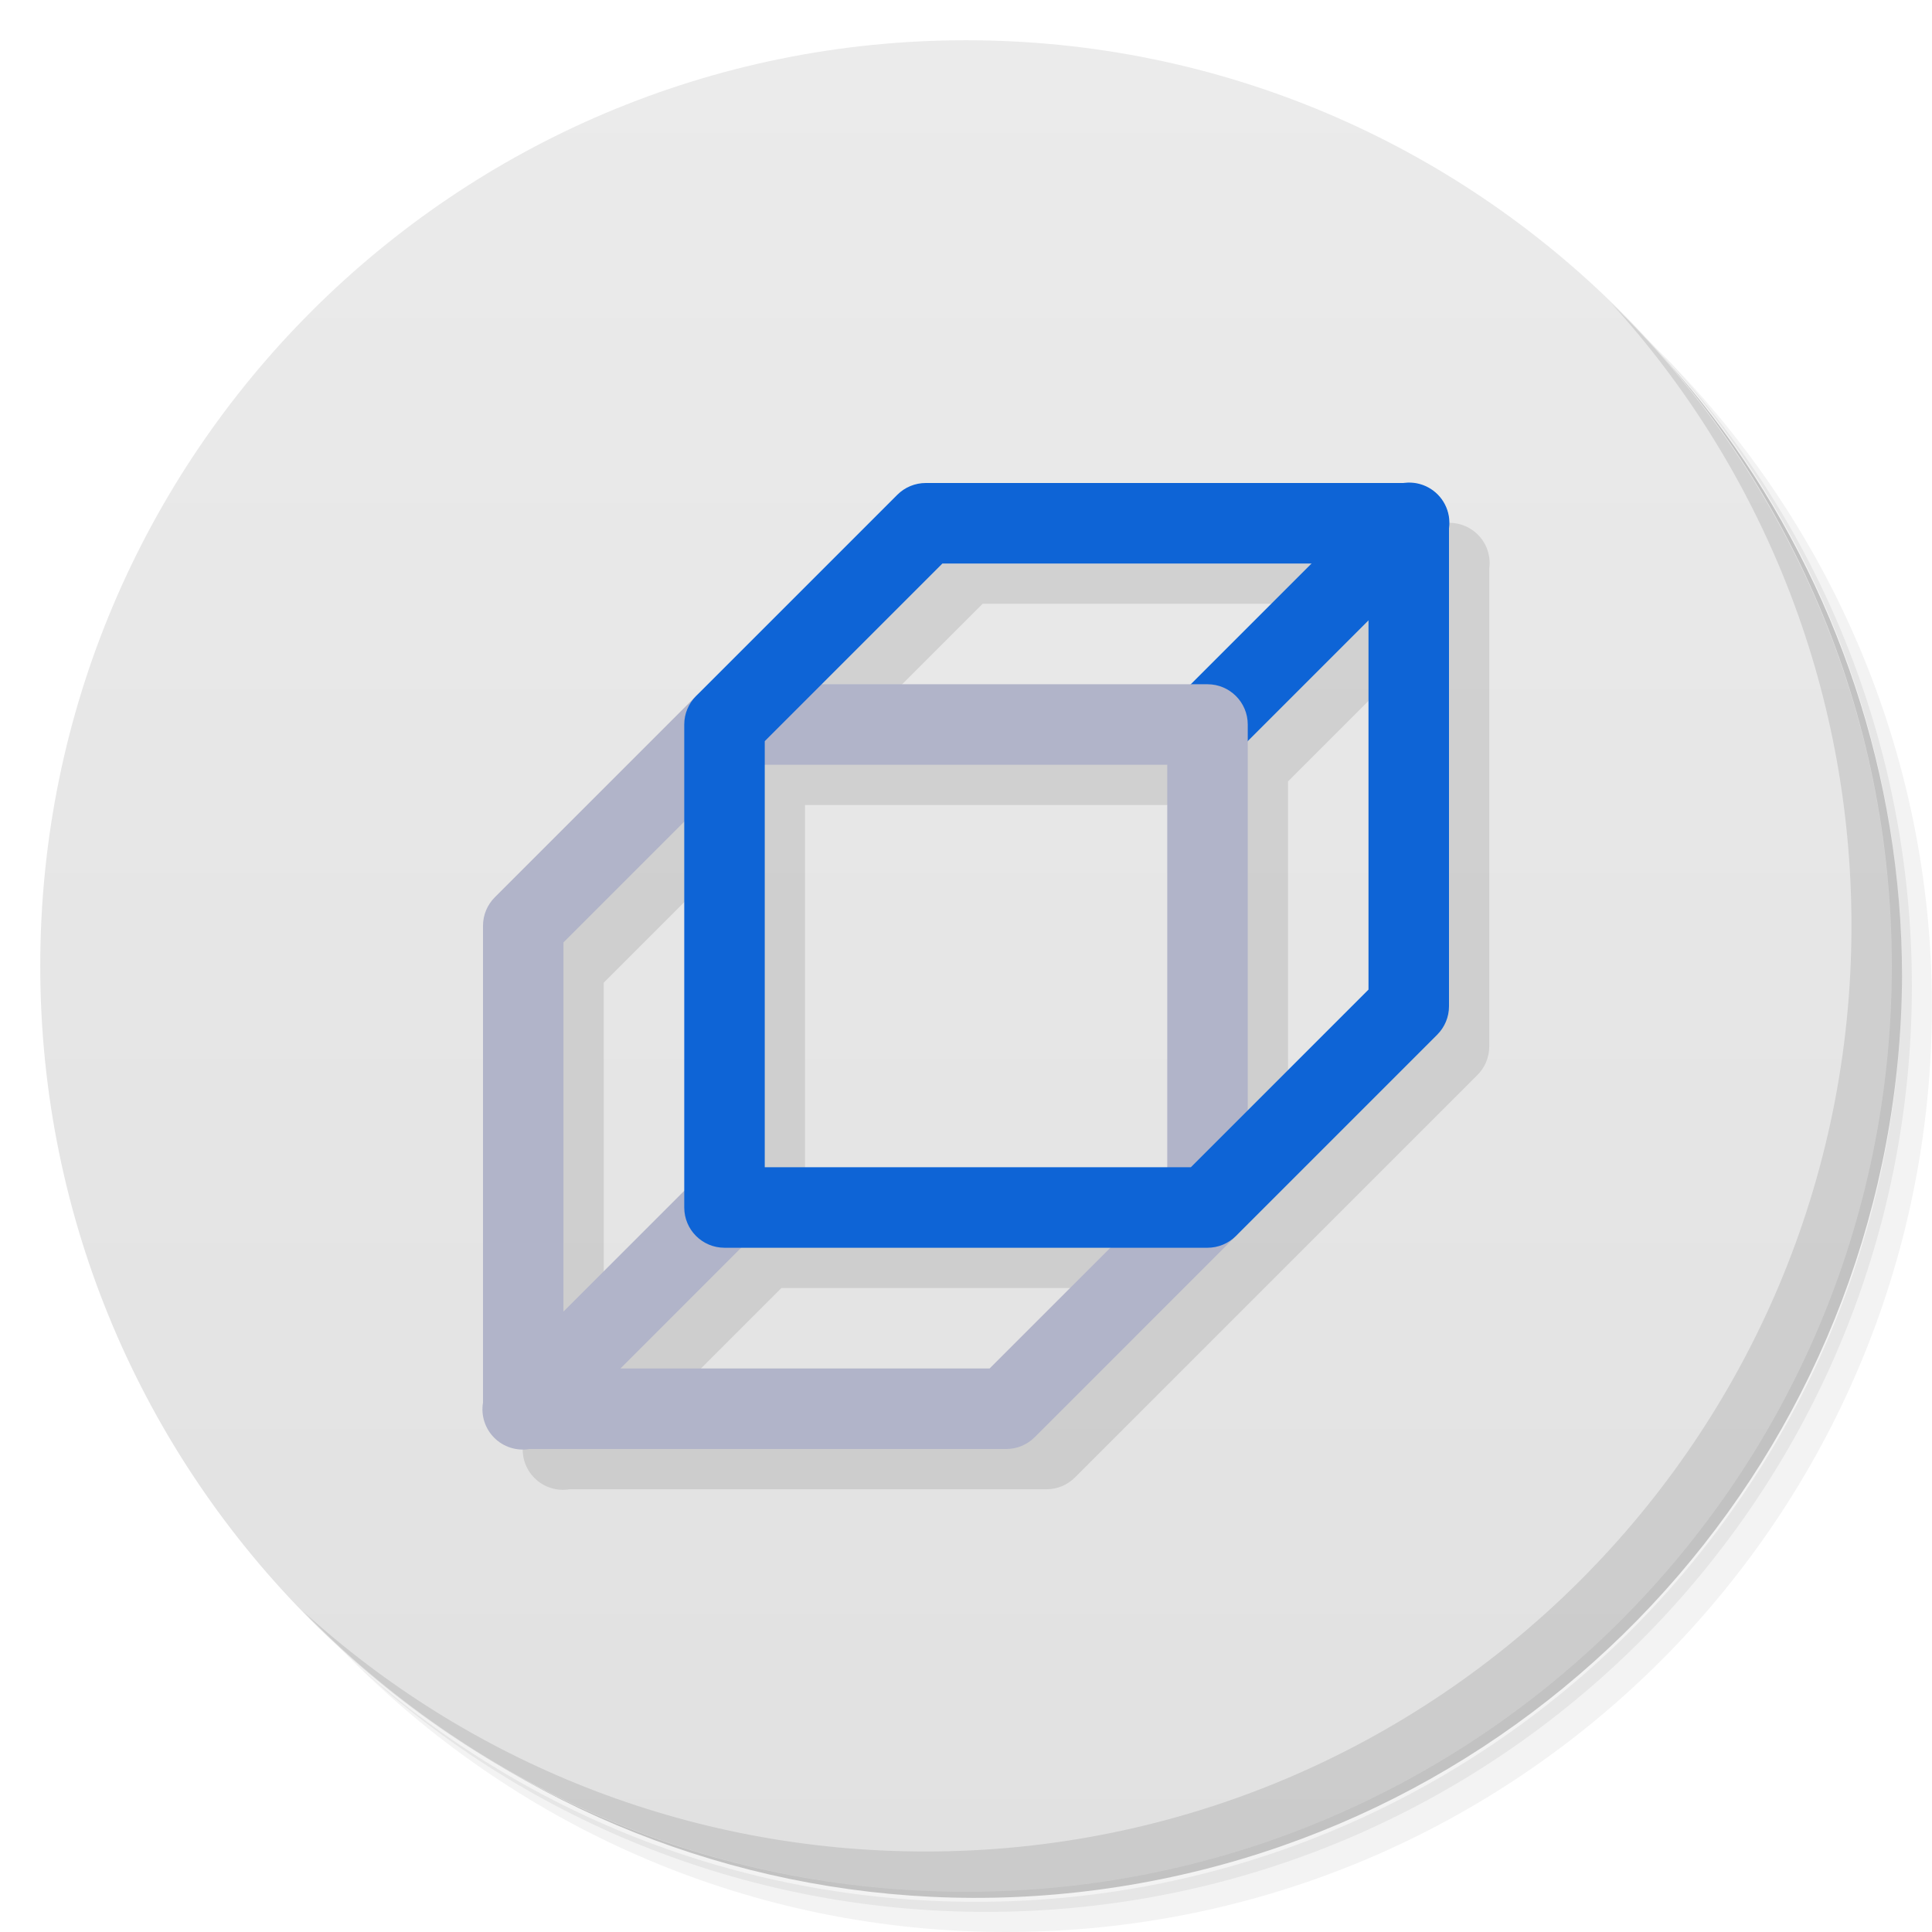
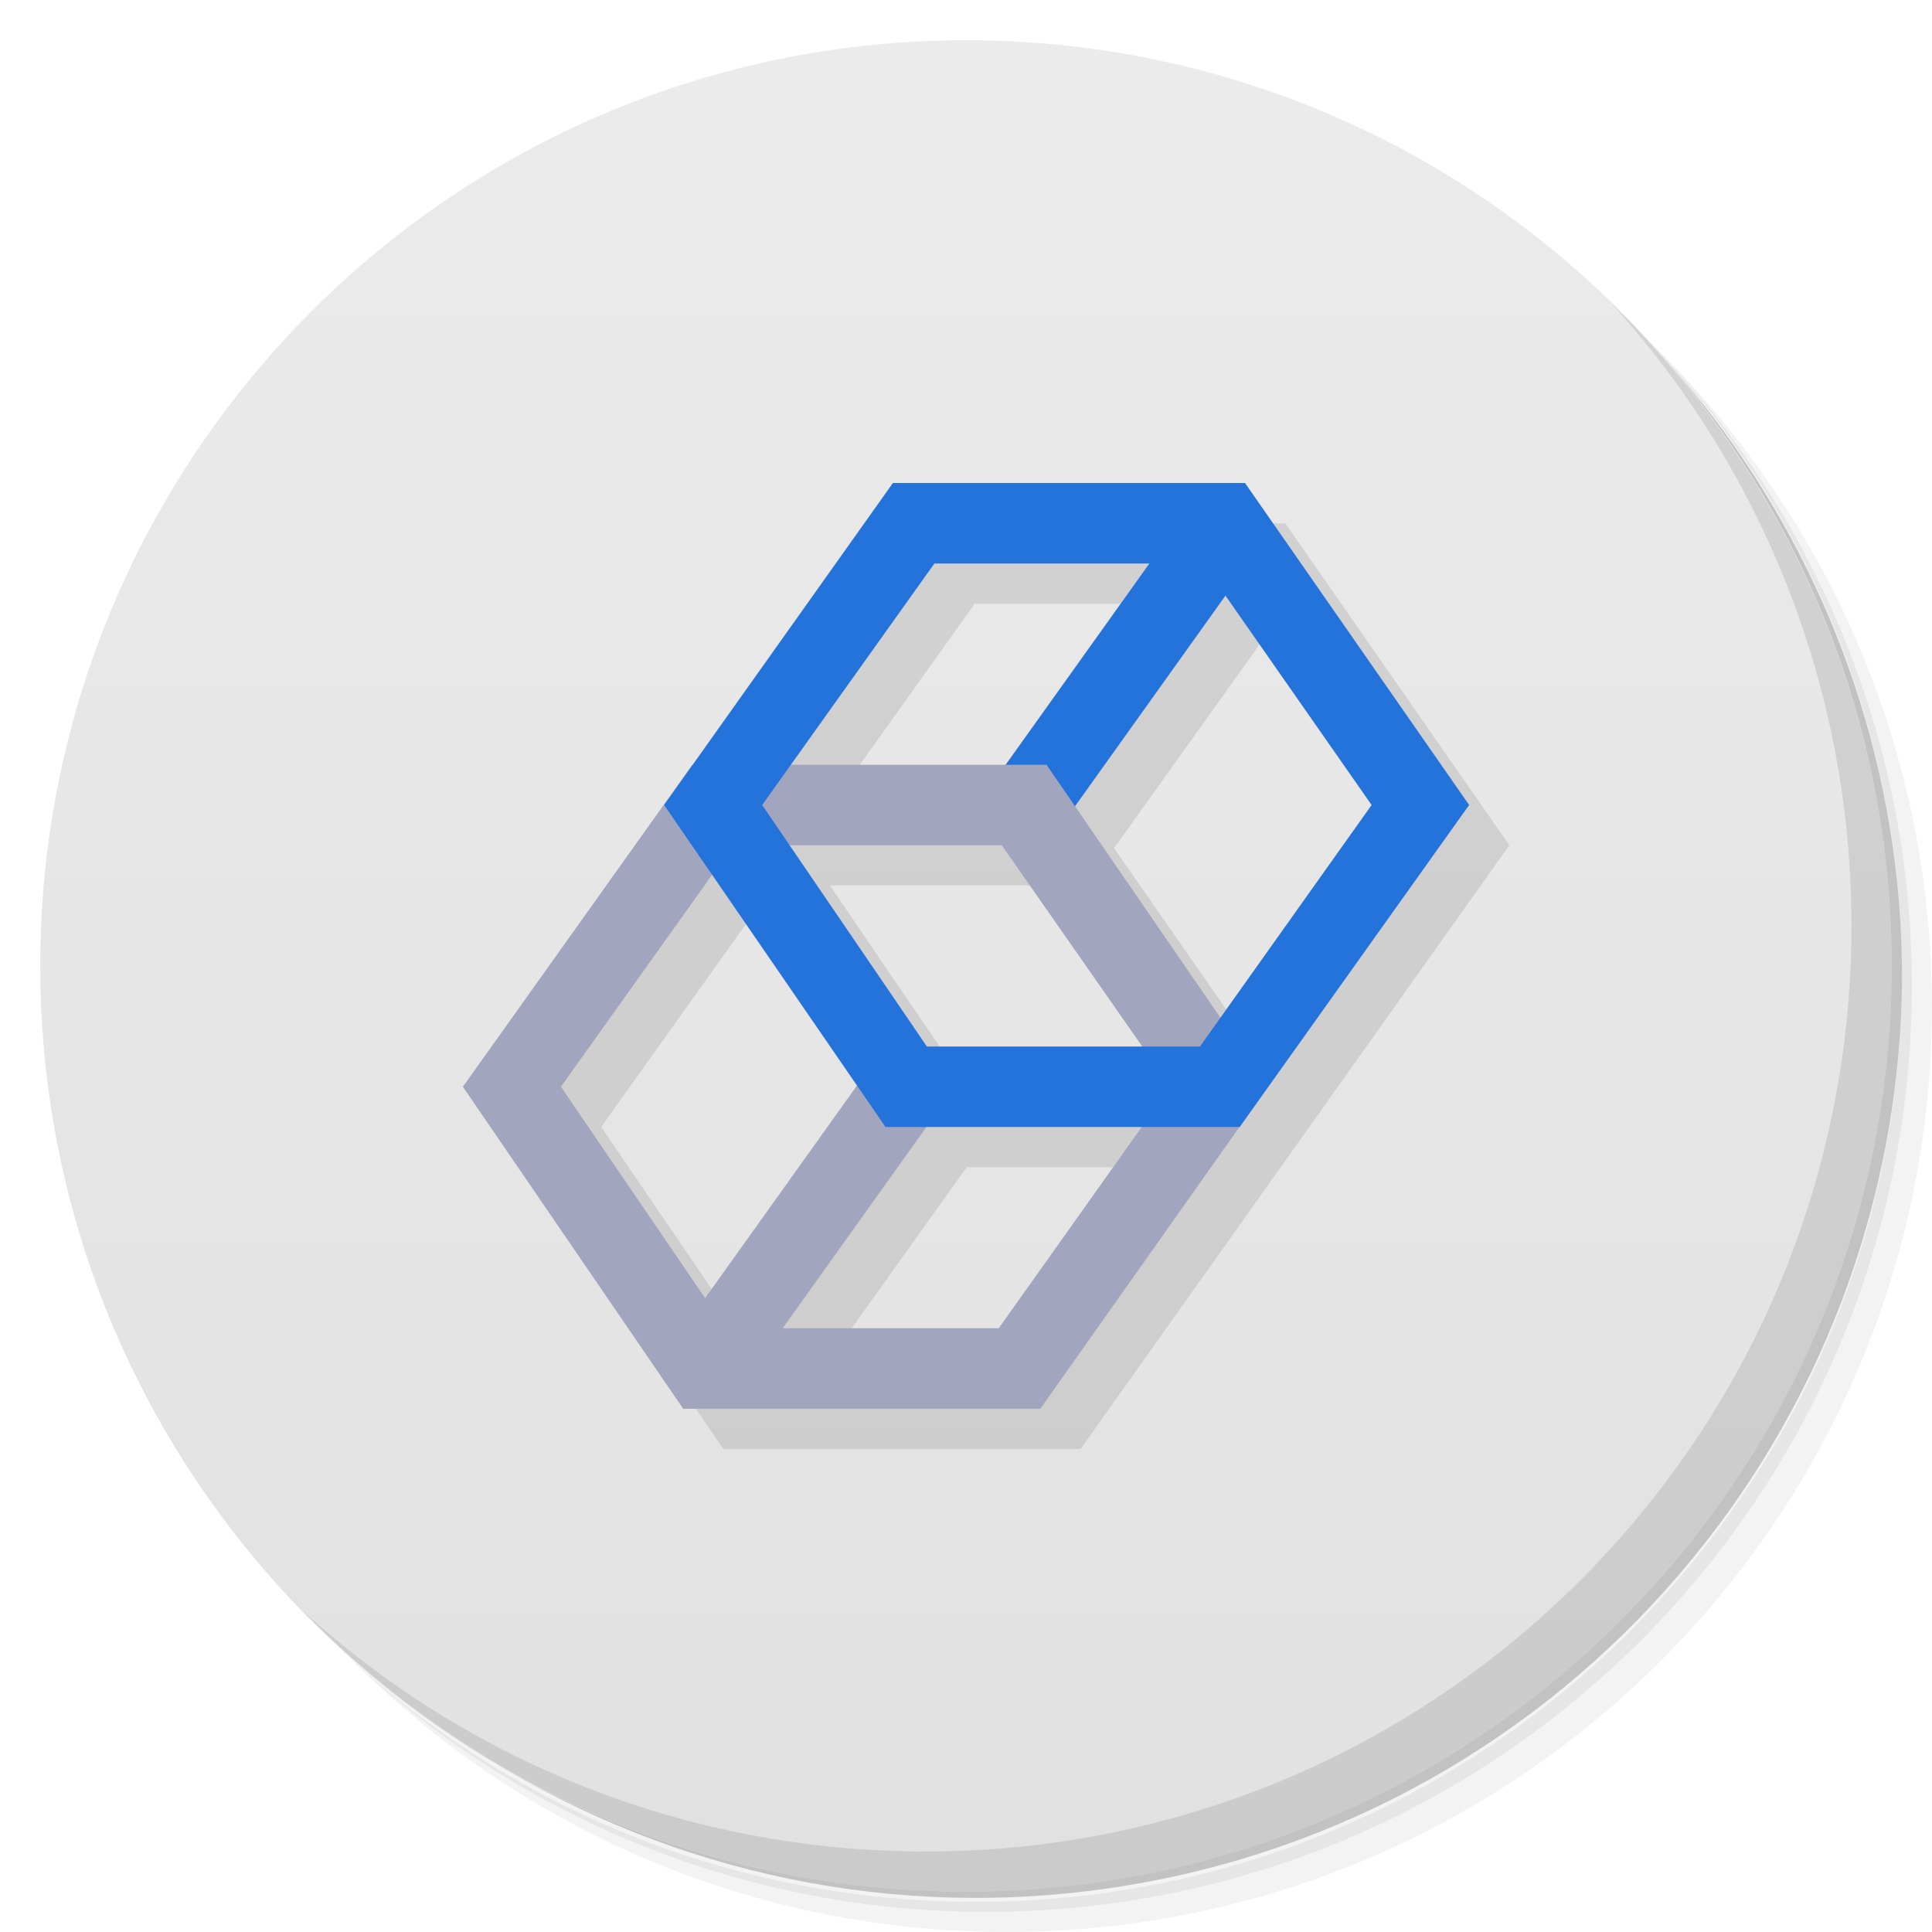
<svg xmlns="http://www.w3.org/2000/svg" version="1.1" viewBox="0 0 48 48">
  <defs>
    <linearGradient id="bg" x2="0" y1="1" y2="47" gradientUnits="userSpaceOnUse">
      <stop style="stop-color:#ebebeb" offset="0" />
      <stop style="stop-color:#e1e1e1" offset="1" />
    </linearGradient>
  </defs>
  <path d="m36.31 5c5.859 4.062 9.688 10.831 9.688 18.5 0 12.426-10.07 22.5-22.5 22.5-7.669 0-14.438-3.828-18.5-9.688 1.037 1.822 2.306 3.499 3.781 4.969 4.085 3.712 9.514 5.969 15.469 5.969 12.703 0 23-10.298 23-23 0-5.954-2.256-11.384-5.969-15.469-1.469-1.475-3.147-2.744-4.969-3.781zm4.969 3.781c3.854 4.113 6.219 9.637 6.219 15.719 0 12.703-10.297 23-23 23-6.081 0-11.606-2.364-15.719-6.219 4.16 4.144 9.883 6.719 16.219 6.719 12.703 0 23-10.298 23-23 0-6.335-2.575-12.06-6.719-16.219z" style="opacity:.05" />
  <path d="m41.28 8.781c3.712 4.085 5.969 9.514 5.969 15.469 0 12.703-10.297 23-23 23-5.954 0-11.384-2.256-15.469-5.969 4.113 3.854 9.637 6.219 15.719 6.219 12.703 0 23-10.298 23-23 0-6.081-2.364-11.606-6.219-15.719z" style="opacity:.1" />
  <path d="m31.25 2.375c8.615 3.154 14.75 11.417 14.75 21.13 0 12.426-10.07 22.5-22.5 22.5-9.708 0-17.971-6.135-21.12-14.75a23 23 0 0 0 44.875-7 23 23 0 0 0-16-21.875z" style="opacity:.2" />
  <circle cx="24" cy="24" r="23" style="fill:url(#bg)" />
-   <path d="m35.98 12.99a1 1 0 0 0-0.111 0.01h-11.869a1 1 0 0 0-0.707 0.293l-10 10a1 1 0 0 0-0.293 0.707v11.848a1 1 0 0 0 1.152 1.152h11.848a1 1 0 0 0 0.707-0.293l10-10a1 1 0 0 0 0.293-0.707v-11.873a1 1 0 0 0-1.02-1.137zm-11.566 2.01h9.172l-3 3h-9.172zm10.586 1.414v9.172l-3 3v-9.172zm-15 3.586h10v10h-10zm-2 1.414v9.172l-3 3v-9.172zm1.414 10.586h9.172l-3 3h-9.172z" style="color-rendering:auto;color:#000000;dominant-baseline:auto;font-feature-settings:normal;font-variant-alternates:normal;font-variant-caps:normal;font-variant-ligatures:normal;font-variant-numeric:normal;font-variant-position:normal;image-rendering:auto;isolation:auto;mix-blend-mode:normal;opacity:.1;shape-padding:0;shape-rendering:auto;solid-color:#000000;text-decoration-color:#000000;text-decoration-line:none;text-decoration-style:solid;text-indent:0;text-orientation:mixed;text-transform:none;white-space:normal" />
  <path d="m40.03 7.531c3.712 4.084 5.969 9.514 5.969 15.469 0 12.703-10.297 23-23 23-5.954 0-11.384-2.256-15.469-5.969 4.178 4.291 10.01 6.969 16.469 6.969 12.703 0 23-10.298 23-23 0-6.462-2.677-12.291-6.969-16.469z" style="opacity:.1" />
-   <path d="m34.98 11.99a1 1 0 0 0-0.688 0.303l-5 5a1 1 0 1 0 1.414 1.414l5-5a1 1 0 0 0-0.727-1.717z" style="color-rendering:auto;color:#000000;dominant-baseline:auto;fill:#0e64d6;font-feature-settings:normal;font-variant-alternates:normal;font-variant-caps:normal;font-variant-ligatures:normal;font-variant-numeric:normal;font-variant-position:normal;image-rendering:auto;isolation:auto;mix-blend-mode:normal;shape-padding:0;shape-rendering:auto;solid-color:#000000;text-decoration-color:#000000;text-decoration-line:none;text-decoration-style:solid;text-indent:0;text-orientation:mixed;text-transform:none;white-space:normal" />
-   <path d="m18 17a1 1 0 0 0-0.707 0.293l-5 5a1 1 0 0 0-0.293 0.707v11.848a1 1 0 0 0 1.152 1.152h11.848a1 1 0 0 0 0.707-0.293l5-5a1 1 0 0 0 0.293-0.707v-12a1 1 0 0 0-1-1h-12zm0.414 2h10.586v10.586l-4.414 4.414h-9.172l3.293-3.293a1 1 0 0 0-0.727-1.717 1 1 0 0 0-0.688 0.303l-3.293 3.293v-9.172l4.414-4.414z" style="color-rendering:auto;color:#000000;dominant-baseline:auto;fill:#b1b4c9;font-feature-settings:normal;font-variant-alternates:normal;font-variant-caps:normal;font-variant-ligatures:normal;font-variant-numeric:normal;font-variant-position:normal;image-rendering:auto;isolation:auto;mix-blend-mode:normal;shape-padding:0;shape-rendering:auto;solid-color:#000000;text-decoration-color:#000000;text-decoration-line:none;text-decoration-style:solid;text-indent:0;text-orientation:mixed;text-transform:none;white-space:normal" />
-   <path d="m23 12a1 1 0 0 0-0.707 0.293l-5 5a1 1 0 0 0-0.293 0.707v12a1 1 0 0 0 1 1h12a1 1 0 0 0 0.707-0.293l5-5a1 1 0 0 0 0.293-0.707v-12a1 1 0 0 0-1-1zm0.414 2h10.586v10.586l-4.414 4.414h-10.586v-10.586z" style="color-rendering:auto;color:#000000;dominant-baseline:auto;fill:#0e64d6;font-feature-settings:normal;font-variant-alternates:normal;font-variant-caps:normal;font-variant-ligatures:normal;font-variant-numeric:normal;font-variant-position:normal;image-rendering:auto;isolation:auto;mix-blend-mode:normal;shape-padding:0;shape-rendering:auto;solid-color:#000000;text-decoration-color:#000000;text-decoration-line:none;text-decoration-style:solid;text-indent:0;text-orientation:mixed;text-transform:none;white-space:normal" />
+   <path d="m23.184 13-10.684 15 5.473 8h8.873l10.654-15-5.568-8zm1.031 2h5.34l-3.57 5h-5.336zm7.231 0.799 3.631 5.201-3.764 5.295-3.635-5.223zm-10.828 6.201h5.271l3.49 5h-5.352zm-1.928 0.738 3.59 5.248-3.762 5.266-3.582-5.252zm5.326 6.262h5.35l-3.553 5h-5.367z" style="opacity:.1" />
+   <path d="m29.686 12.418-5 7 1.629 1.164 5-7z" style="fill:#2473db" />
+   <path d="m17.2 19-5.7 8 5.473 8h8.873l5.654-8-5.5-8zm1.015 2h6.674l4.188 6-4.264 6h-6.785l-4.092-6z" style="fill:#a2a5be" />
+   <path d="m21.686 26.418-5 7 1.629 1.164 5-7z" style="fill:#a2a5be" />
+   <path d="m22.184 12-5.684 8 5.5 8h8.8l5.7-8-5.568-8zm1.031 2h6.674l4.188 6-4.264 6h-6.785l-4.092-6z" style="fill:#2473db" />
</svg>
